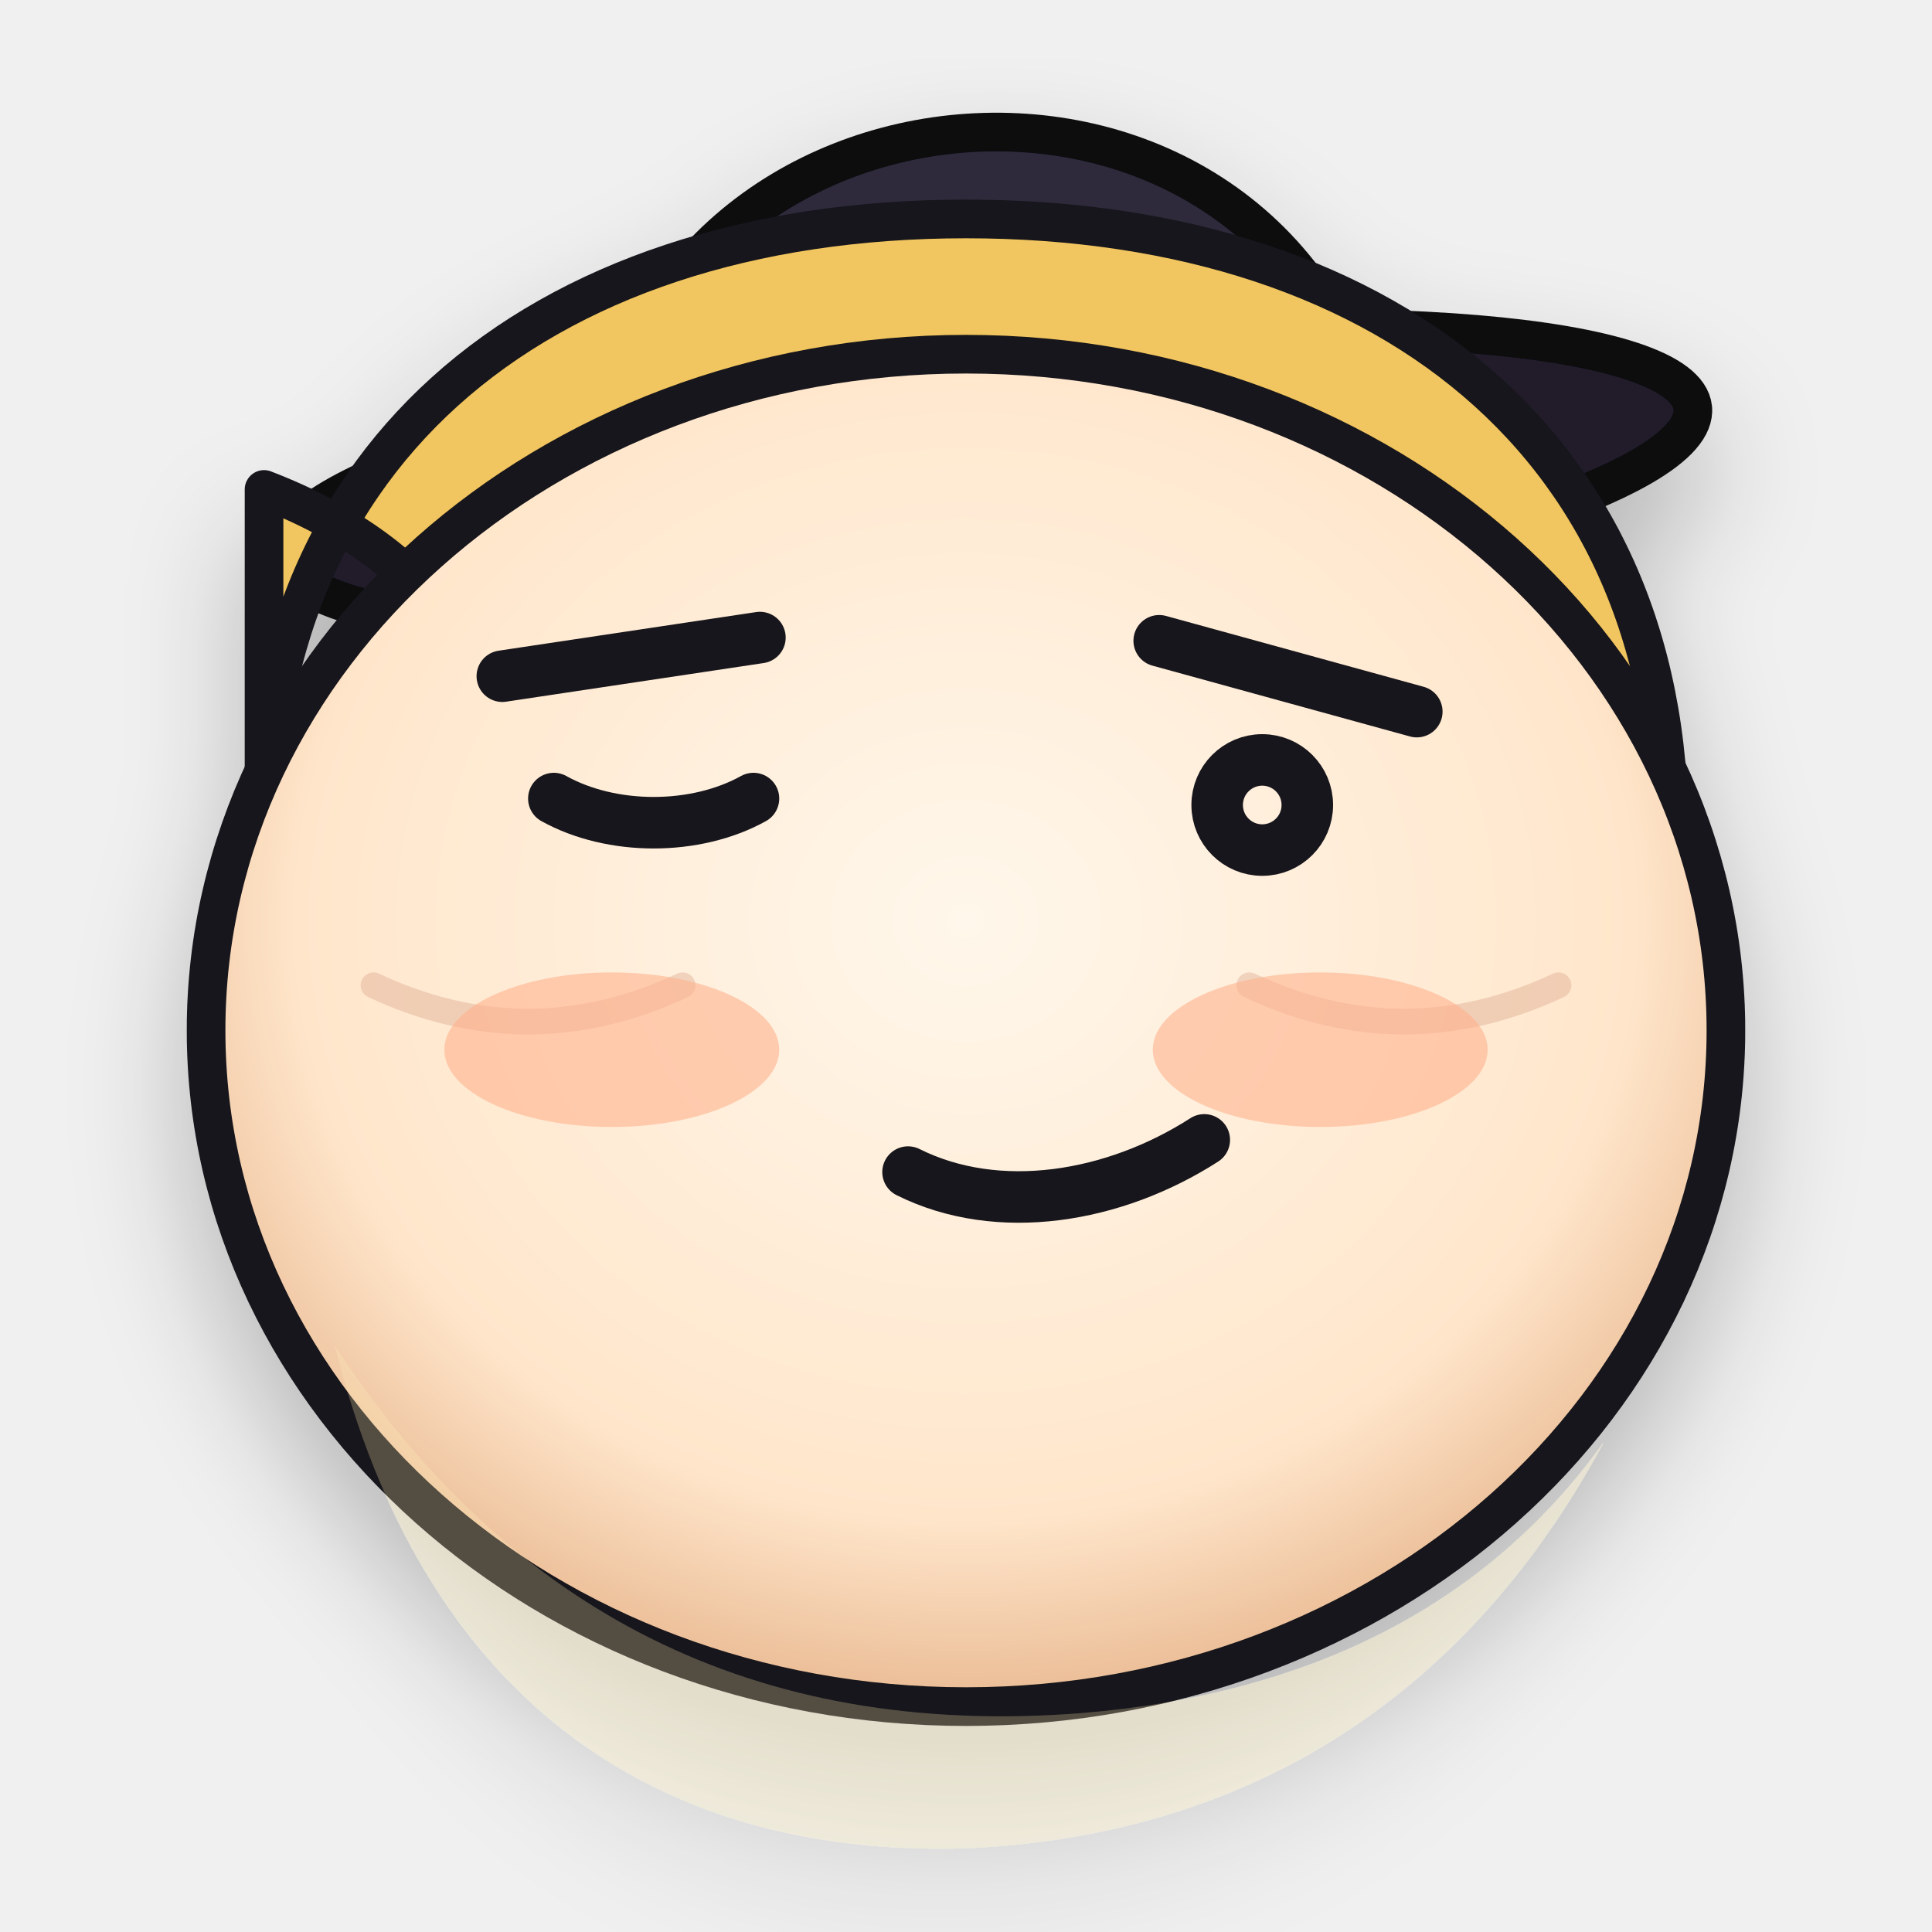
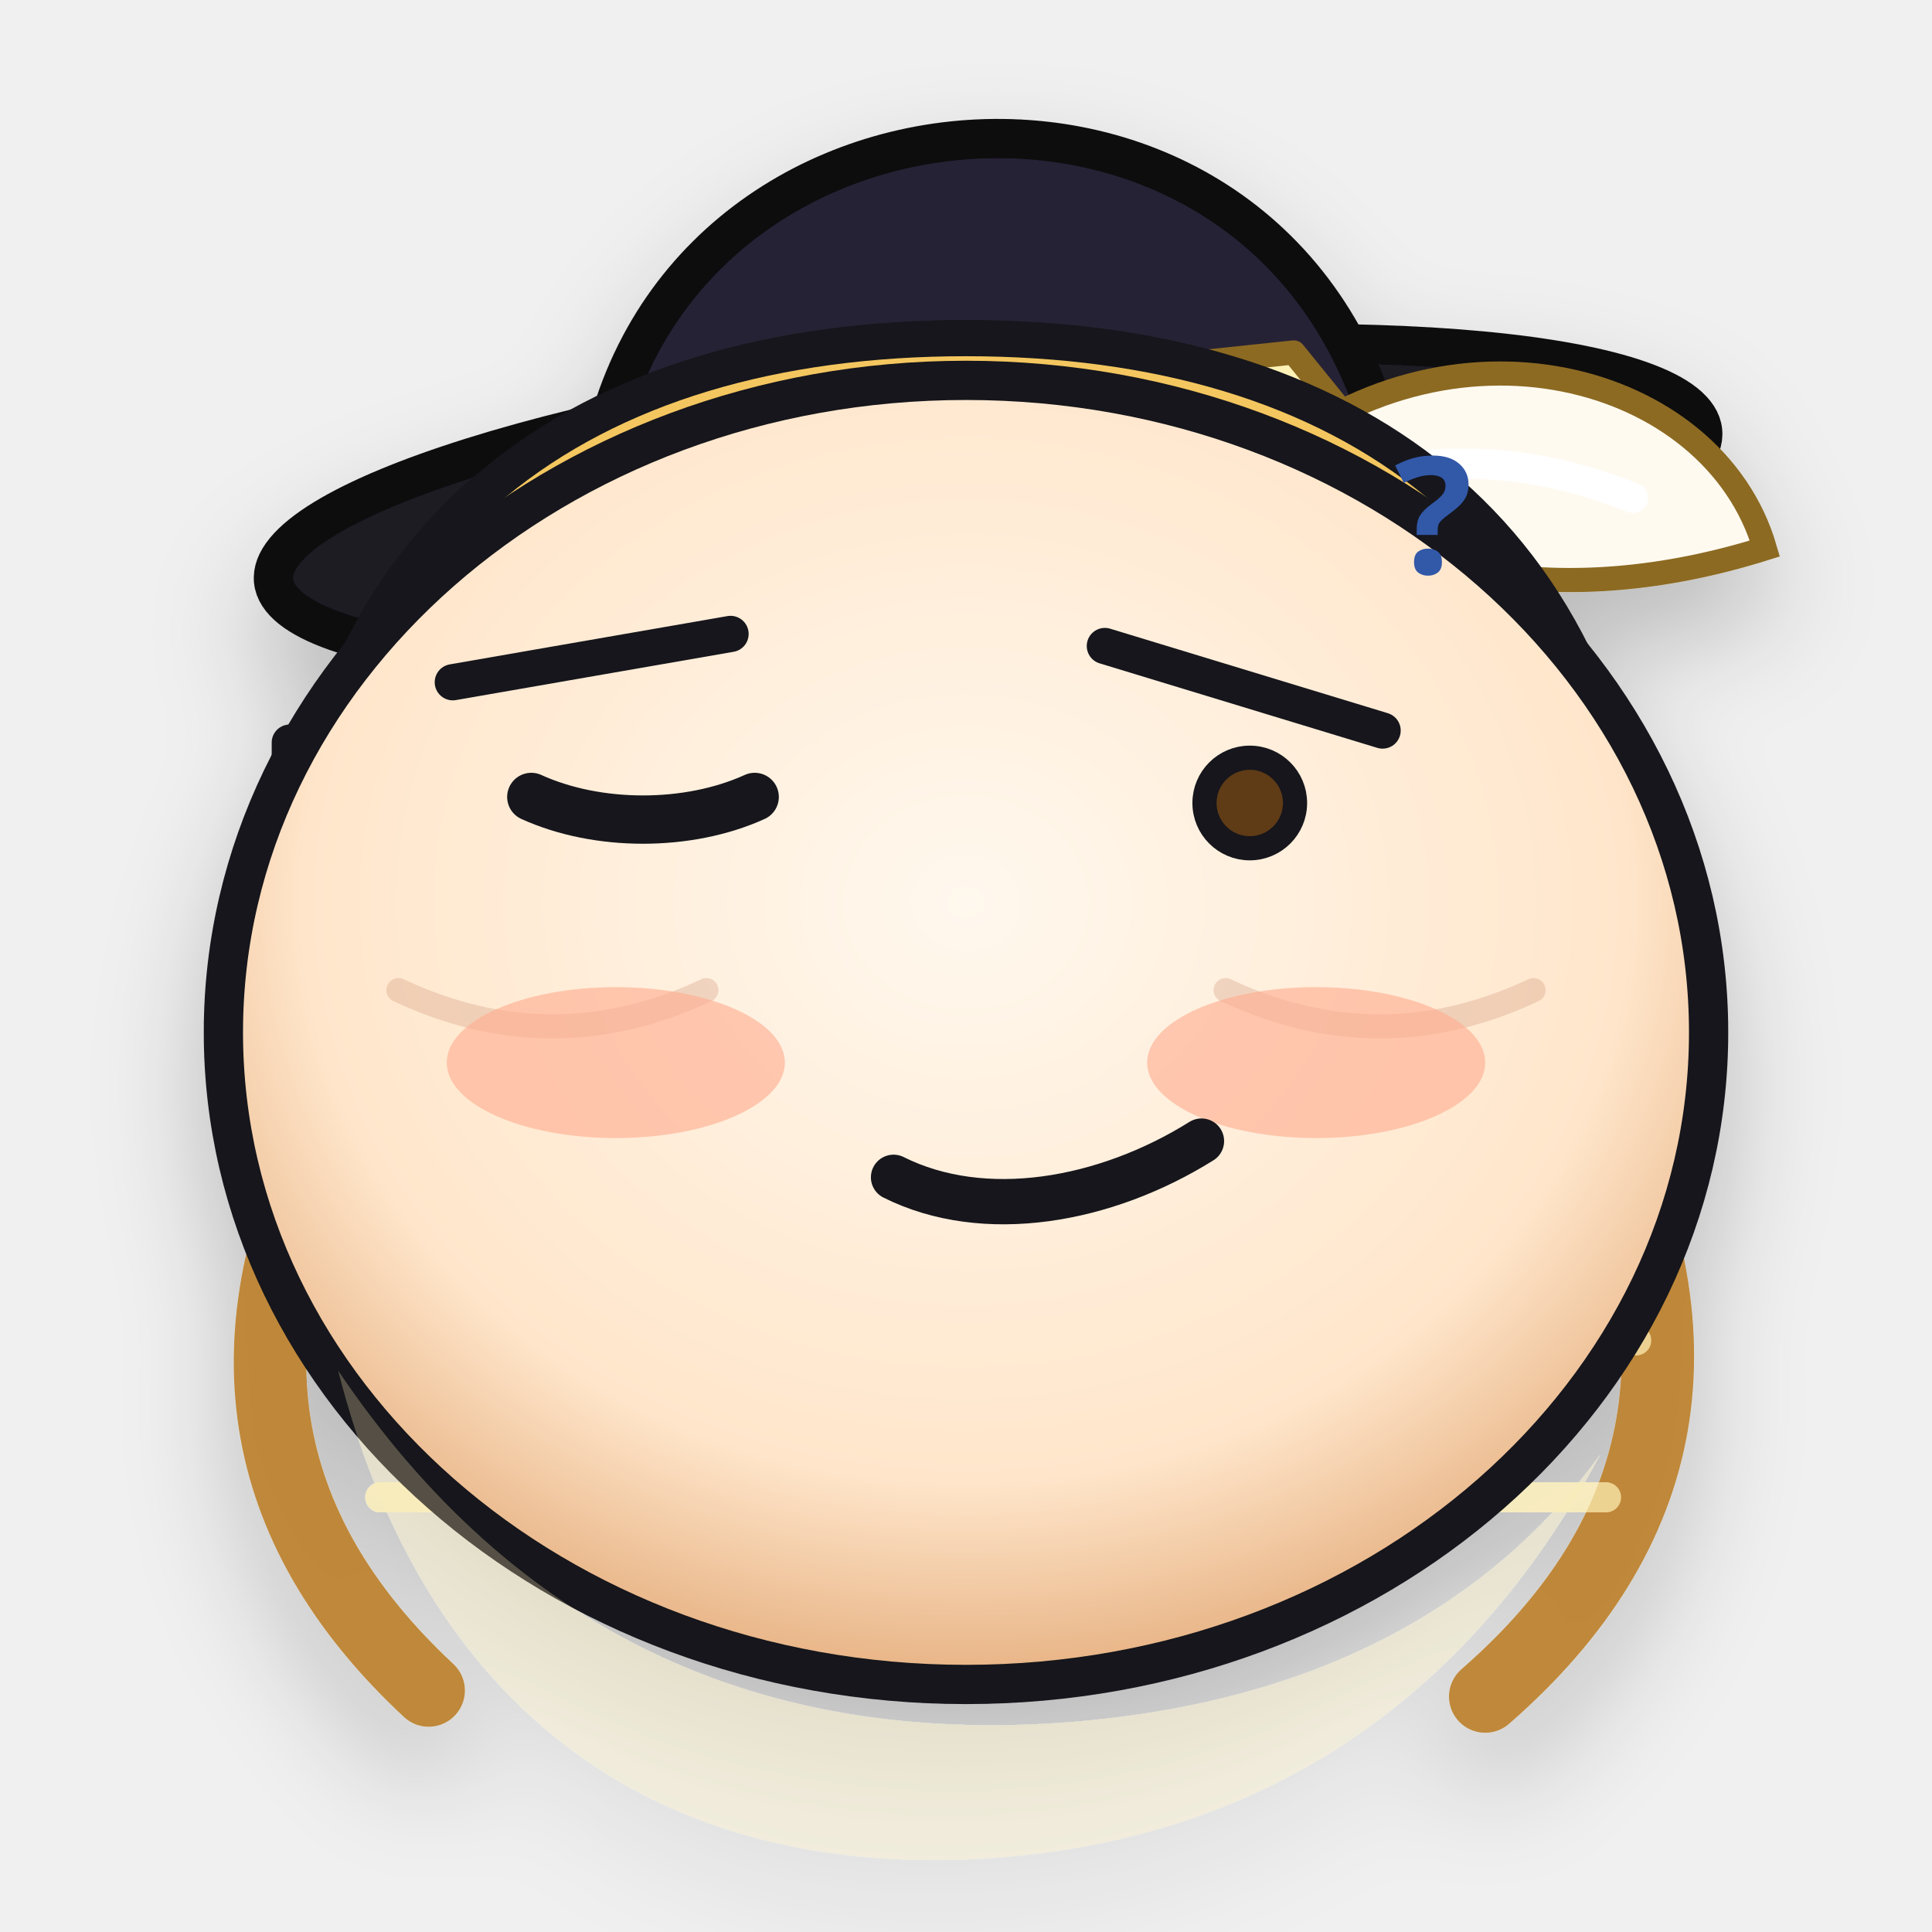
- <svg xmlns="http://www.w3.org/2000/svg" viewBox="0 0 600 600" role="img" aria-label="Original yukkuri thinking character">
+ <svg xmlns="http://www.w3.org/2000/svg" viewBox="0 0 640 640" role="img" aria-label="Marisa-style original yukkuri head thinking">
  <defs>
-     <radialGradient id="skin" cx="50%" cy="42%" r="58%">
-       <stop offset="0" stop-color="#fff7eb" />
-       <stop offset=".75" stop-color="#ffe6cb" />
-       <stop offset="1" stop-color="#e9b991" />
+     <radialGradient id="skin" cx="50%" cy="40%" r="60%">
+       <stop offset="0" stop-color="#fff8ee" />
+       <stop offset=".74" stop-color="#ffe6cb" />
+       <stop offset="1" stop-color="#e7b283" />
    </radialGradient>
    <filter id="softShadow" x="-30%" y="-30%" width="160%" height="160%">
-       <feDropShadow dx="0" dy="18" stdDeviation="18" flood-color="#000" flood-opacity=".24" />
+       <feDropShadow dx="0" dy="18" stdDeviation="18" flood-color="#000" flood-opacity=".22" />
    </filter>
  </defs>
  <g filter="url(#softShadow)">
-     <g transform="translate(300 84) rotate(-6)">
-       <ellipse cx="0" cy="66" rx="220" ry="42" fill="#211f2c" stroke="#090810" stroke-width="12" />
-       <path d="M-120 58C-98-76 98-76 120 58Z" fill="#2e2a3a" stroke="#090810" stroke-width="12" />
-       <path d="M-96 30h192l22 36H-118Z" fill="#fff2a8" stroke="#846a28" stroke-width="8" />
+     <g transform="translate(320 98) rotate(-6)">
+       <ellipse cx="0" cy="70" rx="238" ry="48" fill="#1c1a24" stroke="#09080f" stroke-width="13" />
+       <path d="M-130 58C-104-88 106-88 132 58Z" fill="#282436" stroke="#09080f" stroke-width="13" stroke-linejoin="round" />
+       <path d="M-106 30h212l26 40H-132Z" fill="#fff2b7" stroke="#8c6a24" stroke-width="8" stroke-linejoin="round" />
+       <g transform="translate(70 54) rotate(7)">
+         <path d="M-22 10c-62-56-150-34-168 24 66 22 126 12 168-24z" fill="#fffaf0" stroke="#8c6a24" stroke-width="8" />
+         <path d="M22 10c62-56 150-34 168 24-66 22-126 12-168-24z" fill="#fffaf0" stroke="#8c6a24" stroke-width="8" />
+         <circle cx="0" cy="18" r="24" fill="#fff3c4" stroke="#8c6a24" stroke-width="8" />
+         <path d="M-146 18c34-13 68-14 102-2M44 16c34-12 68-11 102 2" fill="none" stroke="#ffffff" stroke-width="10" stroke-linecap="round" />
+       </g>
    </g>
-     <path d="M82 272C75 143 166 68 300 68s225 75 218 204c-31-56-86-92-158-114 0 0 24 58 18 92-38-70-90-108-156-126 9 48-14 102-64 146 4-61-24-98-76-118z" fill="#f1c55e" stroke="#17151a" stroke-width="12" stroke-linejoin="round" />
-     <path d="M140 186c84-62 184-78 304-12-70-28-146-16-228 34-38 23-61 45-76 66 0-30 0-58 0-88z" fill="#ffe59b" opacity=".42" />
-     <ellipse cx="300" cy="320" rx="236" ry="210" fill="url(#skin)" stroke="#17151a" stroke-width="12" />
-     <path d="M116 306c32 15 64 15 96 0M388 306c32 15 64 15 96 0" fill="none" stroke="#d49b80" stroke-width="8" stroke-linecap="round" opacity=".35" />
-     <ellipse cx="190" cy="326" rx="52" ry="24" fill="#ffb28e" opacity=".6" />
-     <ellipse cx="410" cy="326" rx="52" ry="24" fill="#ffb28e" opacity=".6" />
-     <g fill="none" stroke="#17151a" stroke-width="16" stroke-linecap="round" stroke-linejoin="round">
-       <path d="M156 210l80-12" />
-       <path d="M360 199l80 22" />
-       <path d="M172 248c18 10 44 10 62 0" />
-       <circle cx="392" cy="250" r="14" />
-       <path d="M282 364c28 14 64 8 92-10" />
+     <path d="M96 310C104 174 194 112 320 112s216 62 224 198c-40-54-92-86-158-98 11 44-2 84-40 122-18-60-54-102-108-126 7 52-18 100-74 142 1-52-22-86-68-104z" fill="#f4c65f" stroke="#15151a" stroke-width="12" stroke-linejoin="round" />
+     <path d="M156 224c92-62 198-66 318-8-68-12-136 2-204 44-48 30-82 64-106 102 4-56 0-98-8-138z" fill="#ffeaa0" opacity=".55" />
+     <path d="M112 368c-38 74-28 138 30 192M526 364c40 78 28 144-34 198" fill="none" stroke="#bd8432" stroke-width="24" stroke-linecap="round" opacity=".95" />
+     <path d="M116 444h54M488 444h54M126 496h44M490 496h42" stroke="#fff0b4" stroke-width="10" stroke-linecap="round" opacity=".72" />
+     <ellipse cx="320" cy="342" rx="246" ry="216" fill="url(#skin)" stroke="#15151a" stroke-width="13" />
+     <path d="M132 328c34 16 68 16 102 0M406 328c34 16 68 16 102 0" fill="none" stroke="#d49b80" stroke-width="8" stroke-linecap="round" opacity=".34" />
+     <ellipse cx="204" cy="352" rx="56" ry="25" fill="#ffad8f" opacity=".62" />
+     <ellipse cx="436" cy="352" rx="56" ry="25" fill="#ffad8f" opacity=".62" />
+     <g>
+       <path d="M176 264c22 10 52 10 74 0" fill="none" stroke="#15151a" stroke-width="16" stroke-linecap="round" stroke-linejoin="round" />
+       <circle cx="414" cy="266" r="15" fill="#5f3b19" stroke="#15151a" stroke-width="8" />
+       <path d="M296 390c30 15 70 8 102-12" fill="none" stroke="#15151a" stroke-width="15" stroke-linecap="round" stroke-linejoin="round" />
+       <path d="M150 226l92-16" fill="none" stroke="#15151a" stroke-width="12" stroke-linecap="round" stroke-linejoin="round" />
+       <path d="M366 214l92 28" fill="none" stroke="#15151a" stroke-width="12" stroke-linecap="round" stroke-linejoin="round" />
+       <text x="462" y="190" fill="#3158a8" font-size="54" font-family="Segoe UI, sans-serif" font-weight="900">?</text>
    </g>
-     <path d="M104 418c54 82 130 122 232 114 72-6 126-34 162-84-41 76-107 122-198 126-98 3-169-48-196-156z" fill="#fff0ba" opacity=".26" />
+     <path d="M112 454c58 86 140 126 248 116 74-7 132-36 170-88-44 82-114 130-210 134-106 4-180-52-208-162z" fill="#fff2b6" opacity=".27" />
  </g>
</svg>
